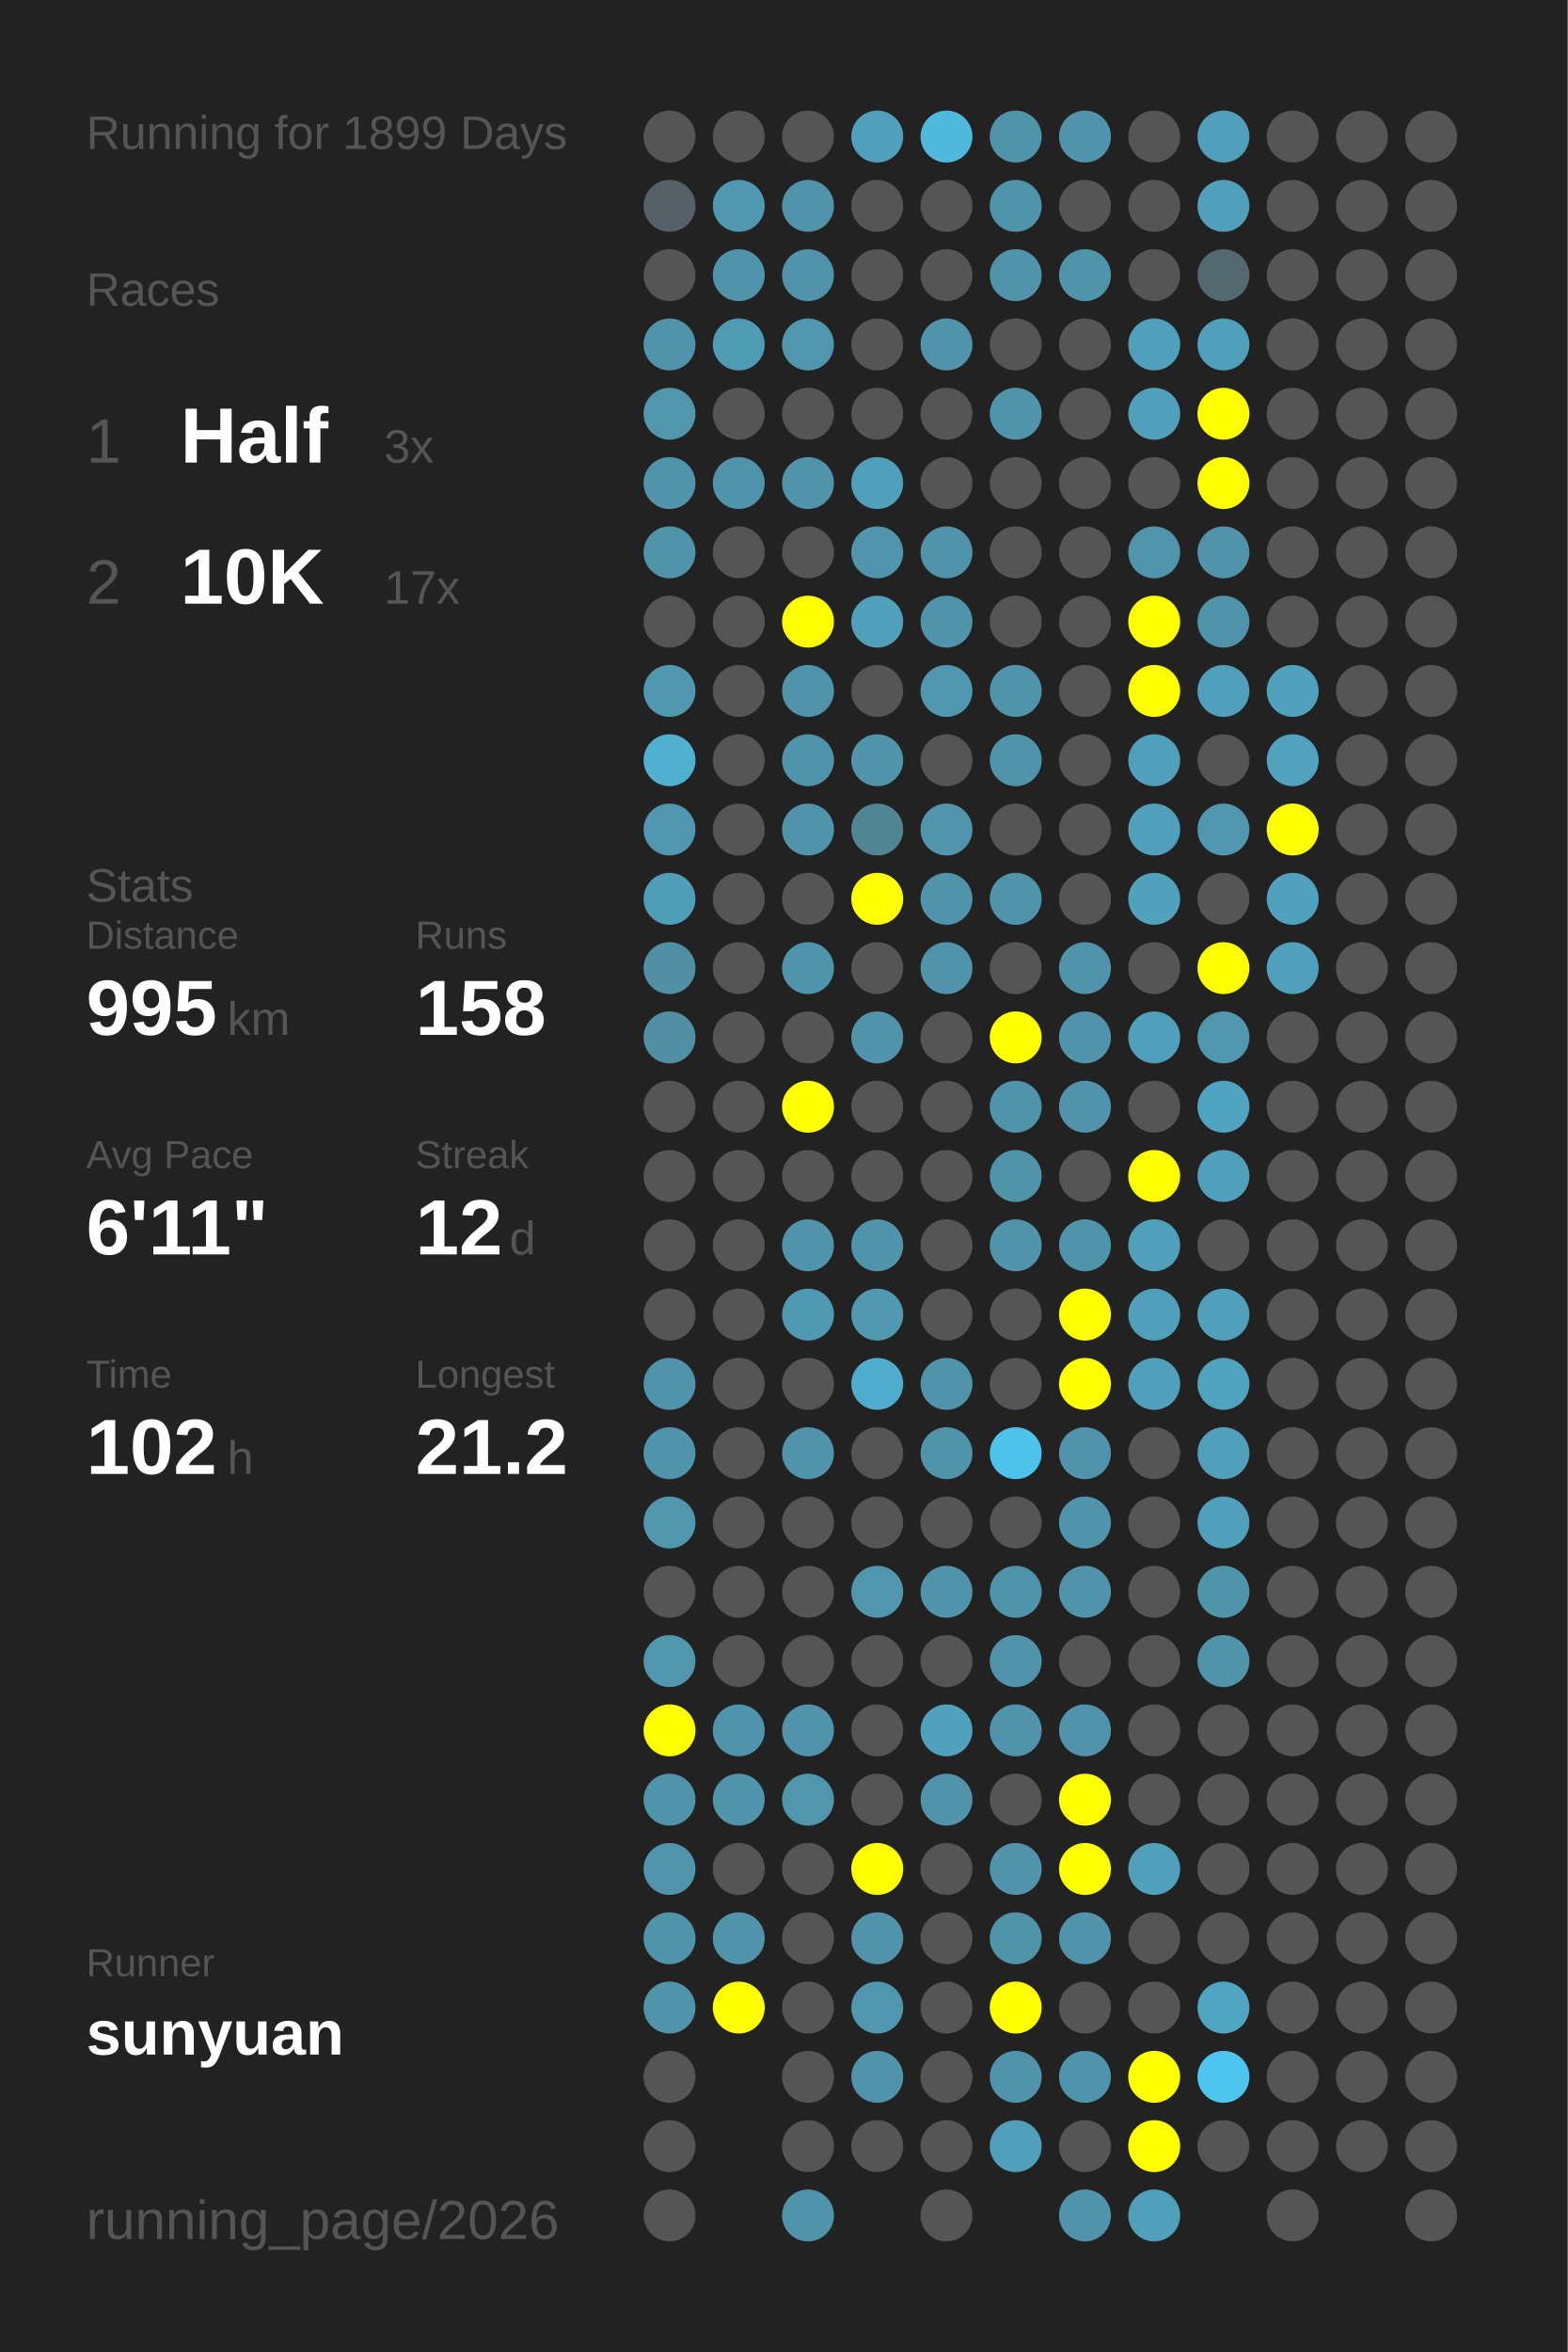
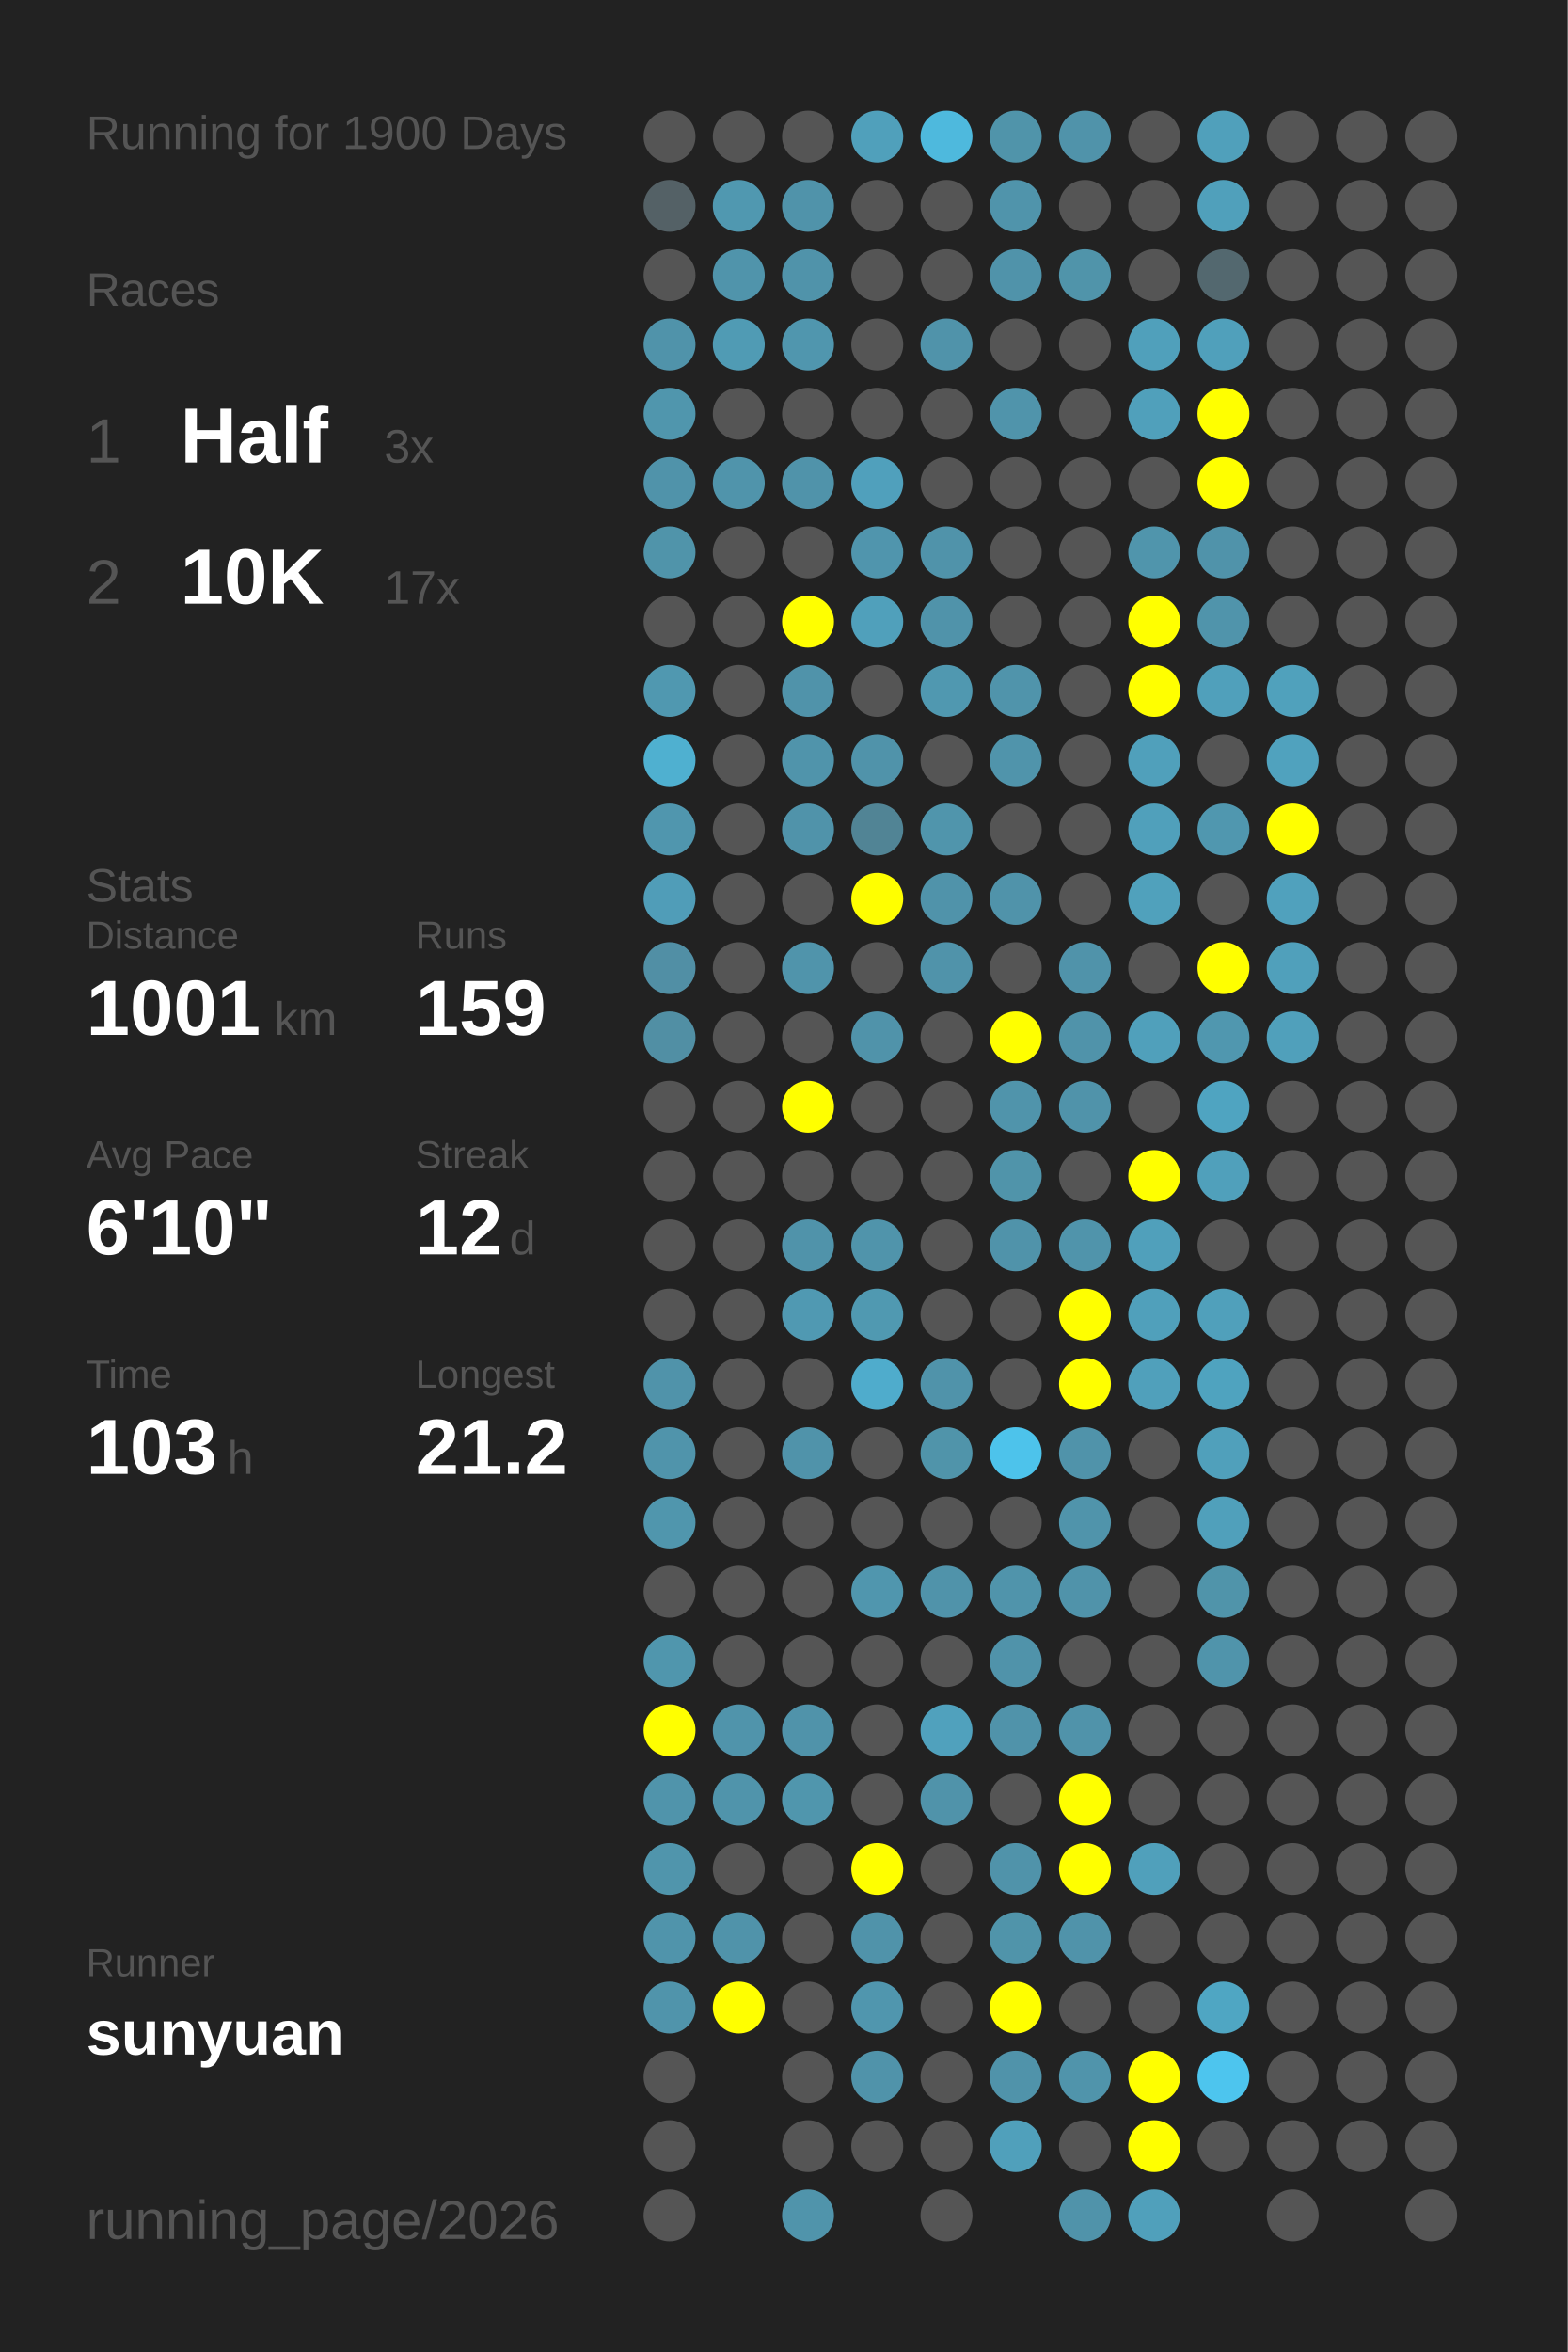
<svg xmlns="http://www.w3.org/2000/svg" baseProfile="full" height="300mm" version="1.1" viewBox="0,0,200,300" width="200mm">
  <defs />
  <rect fill="#222222" height="300" width="200" x="0" y="0" />
-   <text fill="#555555" style="font-size:6px; font-family:Arial;" x="11" y="19">Running for 1899 Days</text>
+   <text fill="#555555" style="font-size:6px; font-family:Arial;" x="11" y="19">Running for 1900 Days</text>
  <text fill="#555555" style="font-size:6px; font-family:Arial;" x="11" y="39">Races</text>
  <text fill="#555555" style="font-size:8px; font-family:Arial;" x="11" y="59">1</text>
  <text fill="#FFFFFF" style="font-size:10px; font-family:Arial; font-weight:bold;" x="23" y="59">Half</text>
  <text fill="#555555" style="font-size:6px; font-family:Arial;" x="49" y="59">3x</text>
  <text fill="#555555" style="font-size:8px; font-family:Arial;" x="11" y="77">2</text>
  <text fill="#FFFFFF" style="font-size:10px; font-family:Arial; font-weight:bold;" x="23" y="77">10K</text>
  <text fill="#555555" style="font-size:6px; font-family:Arial;" x="49" y="77">17x</text>
  <text fill="#555555" style="font-size:6px; font-family:Arial;" x="11" y="115">Stats</text>
  <text fill="#555555" style="font-size:5px; font-family:Arial;" x="11" y="121">Distance</text>
-   <text fill="#FFFFFF" style="font-size:10px; font-family:Arial; font-weight:bold;" x="11" y="132">995</text>
-   <text fill="#555555" style="font-size:6px; font-family:Arial;" x="29" y="132">km</text>
+   <text fill="#FFFFFF" style="font-size:10px; font-family:Arial; font-weight:bold;" x="11" y="132">1001</text>
+   <text fill="#555555" style="font-size:6px; font-family:Arial;" x="35" y="132">km</text>
  <text fill="#555555" style="font-size:5px; font-family:Arial;" x="53" y="121">Runs</text>
-   <text fill="#FFFFFF" style="font-size:10px; font-family:Arial; font-weight:bold;" x="53" y="132">158</text>
+   <text fill="#FFFFFF" style="font-size:10px; font-family:Arial; font-weight:bold;" x="53" y="132">159</text>
  <text fill="#555555" style="font-size:5px; font-family:Arial;" x="11" y="149">Avg Pace</text>
-   <text fill="#FFFFFF" style="font-size:10px; font-family:Arial; font-weight:bold;" x="11" y="160">6'11"</text>
+   <text fill="#FFFFFF" style="font-size:10px; font-family:Arial; font-weight:bold;" x="11" y="160">6'10"</text>
  <text fill="#555555" style="font-size:5px; font-family:Arial;" x="53" y="149">Streak</text>
  <text fill="#FFFFFF" style="font-size:10px; font-family:Arial; font-weight:bold;" x="53" y="160">12</text>
  <text fill="#555555" style="font-size:6px; font-family:Arial;" x="65" y="160">d</text>
  <text fill="#555555" style="font-size:5px; font-family:Arial;" x="11" y="177">Time</text>
-   <text fill="#FFFFFF" style="font-size:10px; font-family:Arial; font-weight:bold;" x="11" y="188">102</text>
+   <text fill="#FFFFFF" style="font-size:10px; font-family:Arial; font-weight:bold;" x="11" y="188">103</text>
  <text fill="#555555" style="font-size:6px; font-family:Arial;" x="29" y="188">h</text>
  <text fill="#555555" style="font-size:5px; font-family:Arial;" x="53" y="177">Longest</text>
  <text fill="#FFFFFF" style="font-size:10px; font-family:Arial; font-weight:bold;" x="53" y="188">21.2</text>
  <text fill="#555555" style="font-size:5px; font-family:Arial;" x="11" y="252.065">Runner</text>
  <text fill="#FFFFFF" style="font-size:8px; font-family:Arial; font-weight:bold;" x="11" y="262.065">sunyuan</text>
  <text fill="#555555" style="font-size:7px; font-family:Arial;" x="11" y="285.581">running_page/2026</text>
  <circle cx="85.417" cy="17.419" fill="#555555" r="3.312" />
  <circle cx="85.417" cy="26.258" fill="#546166" r="3.312" />
  <circle cx="85.417" cy="35.097" fill="#555555" r="3.312" />
  <circle cx="85.417" cy="43.935" fill="#5093aa" r="3.312" />
  <circle cx="85.417" cy="52.774" fill="#5096ad" r="3.312" />
  <circle cx="85.417" cy="61.613" fill="#5093aa" r="3.312" />
  <circle cx="85.417" cy="70.452" fill="#5094aa" r="3.312" />
  <circle cx="85.417" cy="79.29" fill="#555555" r="3.312" />
  <circle cx="85.417" cy="88.129" fill="#5098b0" r="3.312" />
  <circle cx="85.417" cy="96.968" fill="#4fb0d0" r="3.312" />
  <circle cx="85.417" cy="105.806" fill="#5096ae" r="3.312" />
  <circle cx="85.417" cy="114.645" fill="#509db8" r="3.312" />
  <circle cx="85.417" cy="123.484" fill="#518fa5" r="3.312" />
  <circle cx="85.417" cy="132.323" fill="#518fa4" r="3.312" />
  <circle cx="85.417" cy="141.161" fill="#555555" r="3.312" />
  <circle cx="85.417" cy="150" fill="#555555" r="3.312" />
  <circle cx="85.417" cy="158.839" fill="#555555" r="3.312" />
  <circle cx="85.417" cy="167.677" fill="#555555" r="3.312" />
  <circle cx="85.417" cy="176.516" fill="#5093aa" r="3.312" />
  <circle cx="85.417" cy="185.355" fill="#5094ab" r="3.312" />
  <circle cx="85.417" cy="194.194" fill="#5096ad" r="3.312" />
  <circle cx="85.417" cy="203.032" fill="#555555" r="3.312" />
  <circle cx="85.417" cy="211.871" fill="#5096ad" r="3.312" />
  <circle cx="85.417" cy="220.71" fill="#FFFF00" r="3.312" />
  <circle cx="85.417" cy="229.548" fill="#5094ab" r="3.312" />
  <circle cx="85.417" cy="238.387" fill="#5095ac" r="3.312" />
  <circle cx="85.417" cy="247.226" fill="#5094ab" r="3.312" />
  <circle cx="85.417" cy="256.065" fill="#5094ab" r="3.312" />
  <circle cx="85.417" cy="264.903" fill="#555555" r="3.312" />
  <circle cx="85.417" cy="273.742" fill="#555555" r="3.312" />
  <circle cx="85.417" cy="282.581" fill="#555555" r="3.312" />
  <circle cx="94.25" cy="17.419" fill="#555555" r="3.312" />
  <circle cx="94.25" cy="26.258" fill="#5098b0" r="3.312" />
  <circle cx="94.25" cy="35.097" fill="#5094ab" r="3.312" />
  <circle cx="94.25" cy="43.935" fill="#509bb4" r="3.312" />
  <circle cx="94.25" cy="52.774" fill="#555555" r="3.312" />
  <circle cx="94.25" cy="61.613" fill="#5094ab" r="3.312" />
  <circle cx="94.25" cy="70.452" fill="#555555" r="3.312" />
  <circle cx="94.25" cy="79.29" fill="#555555" r="3.312" />
  <circle cx="94.25" cy="88.129" fill="#555555" r="3.312" />
  <circle cx="94.25" cy="96.968" fill="#555555" r="3.312" />
  <circle cx="94.25" cy="105.806" fill="#555555" r="3.312" />
  <circle cx="94.25" cy="114.645" fill="#555555" r="3.312" />
  <circle cx="94.25" cy="123.484" fill="#555555" r="3.312" />
  <circle cx="94.25" cy="132.323" fill="#555555" r="3.312" />
  <circle cx="94.25" cy="141.161" fill="#555555" r="3.312" />
  <circle cx="94.25" cy="150" fill="#555555" r="3.312" />
  <circle cx="94.25" cy="158.839" fill="#555555" r="3.312" />
  <circle cx="94.25" cy="167.677" fill="#555555" r="3.312" />
  <circle cx="94.25" cy="176.516" fill="#555555" r="3.312" />
  <circle cx="94.25" cy="185.355" fill="#555555" r="3.312" />
  <circle cx="94.25" cy="194.194" fill="#555555" r="3.312" />
  <circle cx="94.25" cy="203.032" fill="#555555" r="3.312" />
  <circle cx="94.25" cy="211.871" fill="#555555" r="3.312" />
  <circle cx="94.25" cy="220.71" fill="#5094ab" r="3.312" />
  <circle cx="94.25" cy="229.548" fill="#5094ab" r="3.312" />
  <circle cx="94.25" cy="238.387" fill="#555555" r="3.312" />
  <circle cx="94.25" cy="247.226" fill="#5093aa" r="3.312" />
  <circle cx="94.25" cy="256.065" fill="#FFFF00" r="3.312" />
  <circle cx="103.083" cy="17.419" fill="#555555" r="3.312" />
  <circle cx="103.083" cy="26.258" fill="#5093aa" r="3.312" />
  <circle cx="103.083" cy="35.097" fill="#5093aa" r="3.312" />
  <circle cx="103.083" cy="43.935" fill="#5096ae" r="3.312" />
  <circle cx="103.083" cy="52.774" fill="#555555" r="3.312" />
  <circle cx="103.083" cy="61.613" fill="#5093aa" r="3.312" />
  <circle cx="103.083" cy="70.452" fill="#555555" r="3.312" />
  <circle cx="103.083" cy="79.29" fill="#FFFF00" r="3.312" />
  <circle cx="103.083" cy="88.129" fill="#5093aa" r="3.312" />
  <circle cx="103.083" cy="96.968" fill="#5094ab" r="3.312" />
  <circle cx="103.083" cy="105.806" fill="#5093aa" r="3.312" />
  <circle cx="103.083" cy="114.645" fill="#555555" r="3.312" />
  <circle cx="103.083" cy="123.484" fill="#5094ab" r="3.312" />
  <circle cx="103.083" cy="132.323" fill="#555555" r="3.312" />
  <circle cx="103.083" cy="141.161" fill="#FFFF00" r="3.312" />
  <circle cx="103.083" cy="150" fill="#555555" r="3.312" />
  <circle cx="103.083" cy="158.839" fill="#5093aa" r="3.312" />
  <circle cx="103.083" cy="167.677" fill="#5099b2" r="3.312" />
  <circle cx="103.083" cy="176.516" fill="#555555" r="3.312" />
  <circle cx="103.083" cy="185.355" fill="#5093aa" r="3.312" />
  <circle cx="103.083" cy="194.194" fill="#555555" r="3.312" />
  <circle cx="103.083" cy="203.032" fill="#555555" r="3.312" />
  <circle cx="103.083" cy="211.871" fill="#555555" r="3.312" />
  <circle cx="103.083" cy="220.71" fill="#5093aa" r="3.312" />
  <circle cx="103.083" cy="229.548" fill="#5096ad" r="3.312" />
  <circle cx="103.083" cy="238.387" fill="#555555" r="3.312" />
  <circle cx="103.083" cy="247.226" fill="#555555" r="3.312" />
  <circle cx="103.083" cy="256.065" fill="#555555" r="3.312" />
  <circle cx="103.083" cy="264.903" fill="#555555" r="3.312" />
  <circle cx="103.083" cy="273.742" fill="#555555" r="3.312" />
  <circle cx="103.083" cy="282.581" fill="#5094ab" r="3.312" />
  <circle cx="111.917" cy="17.419" fill="#50a0bb" r="3.312" />
  <circle cx="111.917" cy="26.258" fill="#555555" r="3.312" />
  <circle cx="111.917" cy="35.097" fill="#555555" r="3.312" />
  <circle cx="111.917" cy="43.935" fill="#555555" r="3.312" />
  <circle cx="111.917" cy="52.774" fill="#555555" r="3.312" />
  <circle cx="111.917" cy="61.613" fill="#50a0bc" r="3.312" />
  <circle cx="111.917" cy="70.452" fill="#5095ad" r="3.312" />
  <circle cx="111.917" cy="79.29" fill="#50a0bb" r="3.312" />
  <circle cx="111.917" cy="88.129" fill="#555555" r="3.312" />
  <circle cx="111.917" cy="96.968" fill="#5093aa" r="3.312" />
  <circle cx="111.917" cy="105.806" fill="#518495" r="3.312" />
  <circle cx="111.917" cy="114.645" fill="#FFFF00" r="3.312" />
  <circle cx="111.917" cy="123.484" fill="#555555" r="3.312" />
  <circle cx="111.917" cy="132.323" fill="#5093aa" r="3.312" />
  <circle cx="111.917" cy="141.161" fill="#555555" r="3.312" />
  <circle cx="111.917" cy="150" fill="#555555" r="3.312" />
  <circle cx="111.917" cy="158.839" fill="#5094ab" r="3.312" />
  <circle cx="111.917" cy="167.677" fill="#5099b1" r="3.312" />
  <circle cx="111.917" cy="176.516" fill="#4faccc" r="3.312" />
  <circle cx="111.917" cy="185.355" fill="#555555" r="3.312" />
  <circle cx="111.917" cy="194.194" fill="#555555" r="3.312" />
  <circle cx="111.917" cy="203.032" fill="#5096ae" r="3.312" />
  <circle cx="111.917" cy="211.871" fill="#555555" r="3.312" />
  <circle cx="111.917" cy="220.71" fill="#555555" r="3.312" />
  <circle cx="111.917" cy="229.548" fill="#555555" r="3.312" />
  <circle cx="111.917" cy="238.387" fill="#FFFF00" r="3.312" />
  <circle cx="111.917" cy="247.226" fill="#5093aa" r="3.312" />
  <circle cx="111.917" cy="256.065" fill="#5096ae" r="3.312" />
  <circle cx="111.917" cy="264.903" fill="#5093aa" r="3.312" />
  <circle cx="111.917" cy="273.742" fill="#555555" r="3.312" />
  <circle cx="120.75" cy="17.419" fill="#4eb9dd" r="3.312" />
  <circle cx="120.75" cy="26.258" fill="#555555" r="3.312" />
  <circle cx="120.75" cy="35.097" fill="#555555" r="3.312" />
  <circle cx="120.75" cy="43.935" fill="#5093aa" r="3.312" />
  <circle cx="120.75" cy="52.774" fill="#555555" r="3.312" />
  <circle cx="120.75" cy="61.613" fill="#555555" r="3.312" />
  <circle cx="120.75" cy="70.452" fill="#5093aa" r="3.312" />
  <circle cx="120.75" cy="79.29" fill="#5093aa" r="3.312" />
  <circle cx="120.75" cy="88.129" fill="#5098b0" r="3.312" />
  <circle cx="120.75" cy="96.968" fill="#555555" r="3.312" />
  <circle cx="120.75" cy="105.806" fill="#5095ac" r="3.312" />
  <circle cx="120.75" cy="114.645" fill="#5093aa" r="3.312" />
  <circle cx="120.75" cy="123.484" fill="#5093aa" r="3.312" />
  <circle cx="120.75" cy="132.323" fill="#555555" r="3.312" />
  <circle cx="120.75" cy="141.161" fill="#555555" r="3.312" />
  <circle cx="120.75" cy="150" fill="#555555" r="3.312" />
  <circle cx="120.75" cy="158.839" fill="#555555" r="3.312" />
  <circle cx="120.75" cy="167.677" fill="#555555" r="3.312" />
  <circle cx="120.75" cy="176.516" fill="#5093aa" r="3.312" />
  <circle cx="120.75" cy="185.355" fill="#5094aa" r="3.312" />
  <circle cx="120.75" cy="194.194" fill="#555555" r="3.312" />
  <circle cx="120.75" cy="203.032" fill="#5093aa" r="3.312" />
  <circle cx="120.75" cy="211.871" fill="#555555" r="3.312" />
  <circle cx="120.75" cy="220.71" fill="#50a1bd" r="3.312" />
  <circle cx="120.75" cy="229.548" fill="#5093aa" r="3.312" />
  <circle cx="120.75" cy="238.387" fill="#555555" r="3.312" />
  <circle cx="120.75" cy="247.226" fill="#555555" r="3.312" />
  <circle cx="120.75" cy="256.065" fill="#555555" r="3.312" />
  <circle cx="120.75" cy="264.903" fill="#555555" r="3.312" />
  <circle cx="120.75" cy="273.742" fill="#555555" r="3.312" />
  <circle cx="120.75" cy="282.581" fill="#555555" r="3.312" />
  <circle cx="129.583" cy="17.419" fill="#5094aa" r="3.312" />
  <circle cx="129.583" cy="26.258" fill="#5094ab" r="3.312" />
  <circle cx="129.583" cy="35.097" fill="#5093aa" r="3.312" />
  <circle cx="129.583" cy="43.935" fill="#555555" r="3.312" />
  <circle cx="129.583" cy="52.774" fill="#5094ab" r="3.312" />
  <circle cx="129.583" cy="61.613" fill="#555555" r="3.312" />
  <circle cx="129.583" cy="70.452" fill="#555555" r="3.312" />
  <circle cx="129.583" cy="79.29" fill="#555555" r="3.312" />
  <circle cx="129.583" cy="88.129" fill="#5094ab" r="3.312" />
  <circle cx="129.583" cy="96.968" fill="#5094ab" r="3.312" />
  <circle cx="129.583" cy="105.806" fill="#555555" r="3.312" />
  <circle cx="129.583" cy="114.645" fill="#5093aa" r="3.312" />
  <circle cx="129.583" cy="123.484" fill="#555555" r="3.312" />
  <circle cx="129.583" cy="132.323" fill="#FFFF00" r="3.312" />
  <circle cx="129.583" cy="141.161" fill="#5094ab" r="3.312" />
  <circle cx="129.583" cy="150" fill="#5094aa" r="3.312" />
  <circle cx="129.583" cy="158.839" fill="#5093aa" r="3.312" />
  <circle cx="129.583" cy="167.677" fill="#555555" r="3.312" />
  <circle cx="129.583" cy="176.516" fill="#555555" r="3.312" />
  <circle cx="129.583" cy="185.355" fill="#4dc3eb" r="3.312" />
  <circle cx="129.583" cy="194.194" fill="#555555" r="3.312" />
  <circle cx="129.583" cy="203.032" fill="#5094ab" r="3.312" />
  <circle cx="129.583" cy="211.871" fill="#5093aa" r="3.312" />
  <circle cx="129.583" cy="220.71" fill="#5093aa" r="3.312" />
  <circle cx="129.583" cy="229.548" fill="#555555" r="3.312" />
  <circle cx="129.583" cy="238.387" fill="#5093aa" r="3.312" />
  <circle cx="129.583" cy="247.226" fill="#5094aa" r="3.312" />
  <circle cx="129.583" cy="256.065" fill="#FFFF00" r="3.312" />
  <circle cx="129.583" cy="264.903" fill="#5093aa" r="3.312" />
  <circle cx="129.583" cy="273.742" fill="#50a0bb" r="3.312" />
  <circle cx="138.417" cy="17.419" fill="#5093aa" r="3.312" />
  <circle cx="138.417" cy="26.258" fill="#555555" r="3.312" />
  <circle cx="138.417" cy="35.097" fill="#5094aa" r="3.312" />
  <circle cx="138.417" cy="43.935" fill="#555555" r="3.312" />
  <circle cx="138.417" cy="52.774" fill="#555555" r="3.312" />
  <circle cx="138.417" cy="61.613" fill="#555555" r="3.312" />
  <circle cx="138.417" cy="70.452" fill="#555555" r="3.312" />
  <circle cx="138.417" cy="79.29" fill="#555555" r="3.312" />
  <circle cx="138.417" cy="88.129" fill="#555555" r="3.312" />
  <circle cx="138.417" cy="96.968" fill="#555555" r="3.312" />
  <circle cx="138.417" cy="105.806" fill="#555555" r="3.312" />
  <circle cx="138.417" cy="114.645" fill="#555555" r="3.312" />
  <circle cx="138.417" cy="123.484" fill="#5093aa" r="3.312" />
  <circle cx="138.417" cy="132.323" fill="#5093aa" r="3.312" />
  <circle cx="138.417" cy="141.161" fill="#5093aa" r="3.312" />
  <circle cx="138.417" cy="150" fill="#555555" r="3.312" />
  <circle cx="138.417" cy="158.839" fill="#5094ab" r="3.312" />
  <circle cx="138.417" cy="167.677" fill="#FFFF00" r="3.312" />
  <circle cx="138.417" cy="176.516" fill="#FFFF00" r="3.312" />
  <circle cx="138.417" cy="185.355" fill="#5093aa" r="3.312" />
  <circle cx="138.417" cy="194.194" fill="#5094ab" r="3.312" />
  <circle cx="138.417" cy="203.032" fill="#5093aa" r="3.312" />
  <circle cx="138.417" cy="211.871" fill="#555555" r="3.312" />
  <circle cx="138.417" cy="220.71" fill="#5093aa" r="3.312" />
  <circle cx="138.417" cy="229.548" fill="#FFFF00" r="3.312" />
  <circle cx="138.417" cy="238.387" fill="#FFFF00" r="3.312" />
  <circle cx="138.417" cy="247.226" fill="#5093aa" r="3.312" />
  <circle cx="138.417" cy="256.065" fill="#555555" r="3.312" />
  <circle cx="138.417" cy="264.903" fill="#5094ab" r="3.312" />
  <circle cx="138.417" cy="273.742" fill="#555555" r="3.312" />
  <circle cx="138.417" cy="282.581" fill="#5093aa" r="3.312" />
  <circle cx="147.25" cy="17.419" fill="#555555" r="3.312" />
  <circle cx="147.25" cy="26.258" fill="#555555" r="3.312" />
  <circle cx="147.25" cy="35.097" fill="#555555" r="3.312" />
  <circle cx="147.25" cy="43.935" fill="#50a0bb" r="3.312" />
  <circle cx="147.25" cy="52.774" fill="#50a0bb" r="3.312" />
  <circle cx="147.25" cy="61.613" fill="#555555" r="3.312" />
  <circle cx="147.25" cy="70.452" fill="#5095ac" r="3.312" />
  <circle cx="147.25" cy="79.29" fill="#FFFF00" r="3.312" />
  <circle cx="147.25" cy="88.129" fill="#FFFF00" r="3.312" />
  <circle cx="147.25" cy="96.968" fill="#50a0bb" r="3.312" />
  <circle cx="147.25" cy="105.806" fill="#50a0bb" r="3.312" />
  <circle cx="147.25" cy="114.645" fill="#50a1bc" r="3.312" />
  <circle cx="147.25" cy="123.484" fill="#555555" r="3.312" />
  <circle cx="147.25" cy="132.323" fill="#50a0bb" r="3.312" />
  <circle cx="147.25" cy="141.161" fill="#555555" r="3.312" />
  <circle cx="147.25" cy="150" fill="#FFFF00" r="3.312" />
  <circle cx="147.25" cy="158.839" fill="#50a0bb" r="3.312" />
  <circle cx="147.25" cy="167.677" fill="#50a0bb" r="3.312" />
  <circle cx="147.25" cy="176.516" fill="#50a0bb" r="3.312" />
  <circle cx="147.25" cy="185.355" fill="#555555" r="3.312" />
  <circle cx="147.25" cy="194.194" fill="#555555" r="3.312" />
  <circle cx="147.25" cy="203.032" fill="#555555" r="3.312" />
  <circle cx="147.25" cy="211.871" fill="#555555" r="3.312" />
  <circle cx="147.25" cy="220.71" fill="#555555" r="3.312" />
  <circle cx="147.25" cy="229.548" fill="#555555" r="3.312" />
  <circle cx="147.25" cy="238.387" fill="#50a0bb" r="3.312" />
  <circle cx="147.25" cy="247.226" fill="#555555" r="3.312" />
  <circle cx="147.25" cy="256.065" fill="#555555" r="3.312" />
  <circle cx="147.25" cy="264.903" fill="#FFFF00" r="3.312" />
  <circle cx="147.25" cy="273.742" fill="#FFFF00" r="3.312" />
  <circle cx="147.25" cy="282.581" fill="#50a0bb" r="3.312" />
  <circle cx="156.083" cy="17.419" fill="#50a0bb" r="3.312" />
  <circle cx="156.083" cy="26.258" fill="#50a0bb" r="3.312" />
  <circle cx="156.083" cy="35.097" fill="#53686f" r="3.312" />
  <circle cx="156.083" cy="43.935" fill="#50a0bb" r="3.312" />
  <circle cx="156.083" cy="52.774" fill="#FFFF00" r="3.312" />
  <circle cx="156.083" cy="61.613" fill="#FFFF00" r="3.312" />
  <circle cx="156.083" cy="70.452" fill="#5093aa" r="3.312" />
  <circle cx="156.083" cy="79.29" fill="#5094ab" r="3.312" />
  <circle cx="156.083" cy="88.129" fill="#50a0bb" r="3.312" />
  <circle cx="156.083" cy="96.968" fill="#555555" r="3.312" />
  <circle cx="156.083" cy="105.806" fill="#5097af" r="3.312" />
  <circle cx="156.083" cy="114.645" fill="#555555" r="3.312" />
  <circle cx="156.083" cy="123.484" fill="#FFFF00" r="3.312" />
  <circle cx="156.083" cy="132.323" fill="#5097af" r="3.312" />
  <circle cx="156.083" cy="141.161" fill="#4fa4c1" r="3.312" />
  <circle cx="156.083" cy="150" fill="#50a0bb" r="3.312" />
  <circle cx="156.083" cy="158.839" fill="#555555" r="3.312" />
  <circle cx="156.083" cy="167.677" fill="#50a0bb" r="3.312" />
  <circle cx="156.083" cy="176.516" fill="#4fa3bf" r="3.312" />
  <circle cx="156.083" cy="185.355" fill="#50a0bb" r="3.312" />
  <circle cx="156.083" cy="194.194" fill="#50a0bb" r="3.312" />
  <circle cx="156.083" cy="203.032" fill="#5094aa" r="3.312" />
  <circle cx="156.083" cy="211.871" fill="#5094ab" r="3.312" />
  <circle cx="156.083" cy="220.71" fill="#555555" r="3.312" />
  <circle cx="156.083" cy="229.548" fill="#555555" r="3.312" />
  <circle cx="156.083" cy="238.387" fill="#555555" r="3.312" />
  <circle cx="156.083" cy="247.226" fill="#555555" r="3.312" />
  <circle cx="156.083" cy="256.065" fill="#4fa6c3" r="3.312" />
  <circle cx="156.083" cy="264.903" fill="#4dc5ee" r="3.312" />
  <circle cx="156.083" cy="273.742" fill="#555555" r="3.312" />
  <circle cx="164.917" cy="17.419" fill="#555555" r="3.312" />
  <circle cx="164.917" cy="26.258" fill="#555555" r="3.312" />
  <circle cx="164.917" cy="35.097" fill="#555555" r="3.312" />
  <circle cx="164.917" cy="43.935" fill="#555555" r="3.312" />
  <circle cx="164.917" cy="52.774" fill="#555555" r="3.312" />
  <circle cx="164.917" cy="61.613" fill="#555555" r="3.312" />
  <circle cx="164.917" cy="70.452" fill="#555555" r="3.312" />
  <circle cx="164.917" cy="79.29" fill="#555555" r="3.312" />
  <circle cx="164.917" cy="88.129" fill="#50a1bc" r="3.312" />
  <circle cx="164.917" cy="96.968" fill="#50a2be" r="3.312" />
  <circle cx="164.917" cy="105.806" fill="#FFFF00" r="3.312" />
  <circle cx="164.917" cy="114.645" fill="#50a1bd" r="3.312" />
  <circle cx="164.917" cy="123.484" fill="#50a0bb" r="3.312" />
-   <circle cx="164.917" cy="132.323" fill="#555555" r="3.312" />
+   <circle cx="164.917" cy="132.323" fill="#50a0bb" r="3.312" />
  <circle cx="164.917" cy="141.161" fill="#555555" r="3.312" />
  <circle cx="164.917" cy="150" fill="#555555" r="3.312" />
  <circle cx="164.917" cy="158.839" fill="#555555" r="3.312" />
  <circle cx="164.917" cy="167.677" fill="#555555" r="3.312" />
  <circle cx="164.917" cy="176.516" fill="#555555" r="3.312" />
  <circle cx="164.917" cy="185.355" fill="#555555" r="3.312" />
  <circle cx="164.917" cy="194.194" fill="#555555" r="3.312" />
  <circle cx="164.917" cy="203.032" fill="#555555" r="3.312" />
  <circle cx="164.917" cy="211.871" fill="#555555" r="3.312" />
  <circle cx="164.917" cy="220.71" fill="#555555" r="3.312" />
  <circle cx="164.917" cy="229.548" fill="#555555" r="3.312" />
  <circle cx="164.917" cy="238.387" fill="#555555" r="3.312" />
  <circle cx="164.917" cy="247.226" fill="#555555" r="3.312" />
  <circle cx="164.917" cy="256.065" fill="#555555" r="3.312" />
  <circle cx="164.917" cy="264.903" fill="#555555" r="3.312" />
  <circle cx="164.917" cy="273.742" fill="#555555" r="3.312" />
  <circle cx="164.917" cy="282.581" fill="#555555" r="3.312" />
  <circle cx="173.75" cy="17.419" fill="#555555" r="3.312" />
  <circle cx="173.75" cy="26.258" fill="#555555" r="3.312" />
  <circle cx="173.75" cy="35.097" fill="#555555" r="3.312" />
  <circle cx="173.75" cy="43.935" fill="#555555" r="3.312" />
  <circle cx="173.75" cy="52.774" fill="#555555" r="3.312" />
  <circle cx="173.75" cy="61.613" fill="#555555" r="3.312" />
  <circle cx="173.75" cy="70.452" fill="#555555" r="3.312" />
  <circle cx="173.75" cy="79.29" fill="#555555" r="3.312" />
  <circle cx="173.75" cy="88.129" fill="#555555" r="3.312" />
  <circle cx="173.75" cy="96.968" fill="#555555" r="3.312" />
  <circle cx="173.75" cy="105.806" fill="#555555" r="3.312" />
  <circle cx="173.75" cy="114.645" fill="#555555" r="3.312" />
  <circle cx="173.75" cy="123.484" fill="#555555" r="3.312" />
  <circle cx="173.75" cy="132.323" fill="#555555" r="3.312" />
  <circle cx="173.75" cy="141.161" fill="#555555" r="3.312" />
  <circle cx="173.75" cy="150" fill="#555555" r="3.312" />
  <circle cx="173.75" cy="158.839" fill="#555555" r="3.312" />
  <circle cx="173.75" cy="167.677" fill="#555555" r="3.312" />
  <circle cx="173.75" cy="176.516" fill="#555555" r="3.312" />
  <circle cx="173.75" cy="185.355" fill="#555555" r="3.312" />
  <circle cx="173.75" cy="194.194" fill="#555555" r="3.312" />
  <circle cx="173.75" cy="203.032" fill="#555555" r="3.312" />
  <circle cx="173.75" cy="211.871" fill="#555555" r="3.312" />
  <circle cx="173.75" cy="220.71" fill="#555555" r="3.312" />
  <circle cx="173.75" cy="229.548" fill="#555555" r="3.312" />
  <circle cx="173.75" cy="238.387" fill="#555555" r="3.312" />
  <circle cx="173.75" cy="247.226" fill="#555555" r="3.312" />
  <circle cx="173.75" cy="256.065" fill="#555555" r="3.312" />
  <circle cx="173.75" cy="264.903" fill="#555555" r="3.312" />
  <circle cx="173.75" cy="273.742" fill="#555555" r="3.312" />
  <circle cx="182.583" cy="17.419" fill="#555555" r="3.312" />
  <circle cx="182.583" cy="26.258" fill="#555555" r="3.312" />
  <circle cx="182.583" cy="35.097" fill="#555555" r="3.312" />
  <circle cx="182.583" cy="43.935" fill="#555555" r="3.312" />
  <circle cx="182.583" cy="52.774" fill="#555555" r="3.312" />
  <circle cx="182.583" cy="61.613" fill="#555555" r="3.312" />
  <circle cx="182.583" cy="70.452" fill="#555555" r="3.312" />
  <circle cx="182.583" cy="79.29" fill="#555555" r="3.312" />
  <circle cx="182.583" cy="88.129" fill="#555555" r="3.312" />
  <circle cx="182.583" cy="96.968" fill="#555555" r="3.312" />
  <circle cx="182.583" cy="105.806" fill="#555555" r="3.312" />
  <circle cx="182.583" cy="114.645" fill="#555555" r="3.312" />
  <circle cx="182.583" cy="123.484" fill="#555555" r="3.312" />
  <circle cx="182.583" cy="132.323" fill="#555555" r="3.312" />
  <circle cx="182.583" cy="141.161" fill="#555555" r="3.312" />
  <circle cx="182.583" cy="150" fill="#555555" r="3.312" />
  <circle cx="182.583" cy="158.839" fill="#555555" r="3.312" />
  <circle cx="182.583" cy="167.677" fill="#555555" r="3.312" />
  <circle cx="182.583" cy="176.516" fill="#555555" r="3.312" />
  <circle cx="182.583" cy="185.355" fill="#555555" r="3.312" />
  <circle cx="182.583" cy="194.194" fill="#555555" r="3.312" />
  <circle cx="182.583" cy="203.032" fill="#555555" r="3.312" />
  <circle cx="182.583" cy="211.871" fill="#555555" r="3.312" />
  <circle cx="182.583" cy="220.71" fill="#555555" r="3.312" />
  <circle cx="182.583" cy="229.548" fill="#555555" r="3.312" />
  <circle cx="182.583" cy="238.387" fill="#555555" r="3.312" />
  <circle cx="182.583" cy="247.226" fill="#555555" r="3.312" />
  <circle cx="182.583" cy="256.065" fill="#555555" r="3.312" />
  <circle cx="182.583" cy="264.903" fill="#555555" r="3.312" />
  <circle cx="182.583" cy="273.742" fill="#555555" r="3.312" />
  <circle cx="182.583" cy="282.581" fill="#555555" r="3.312" />
</svg>
